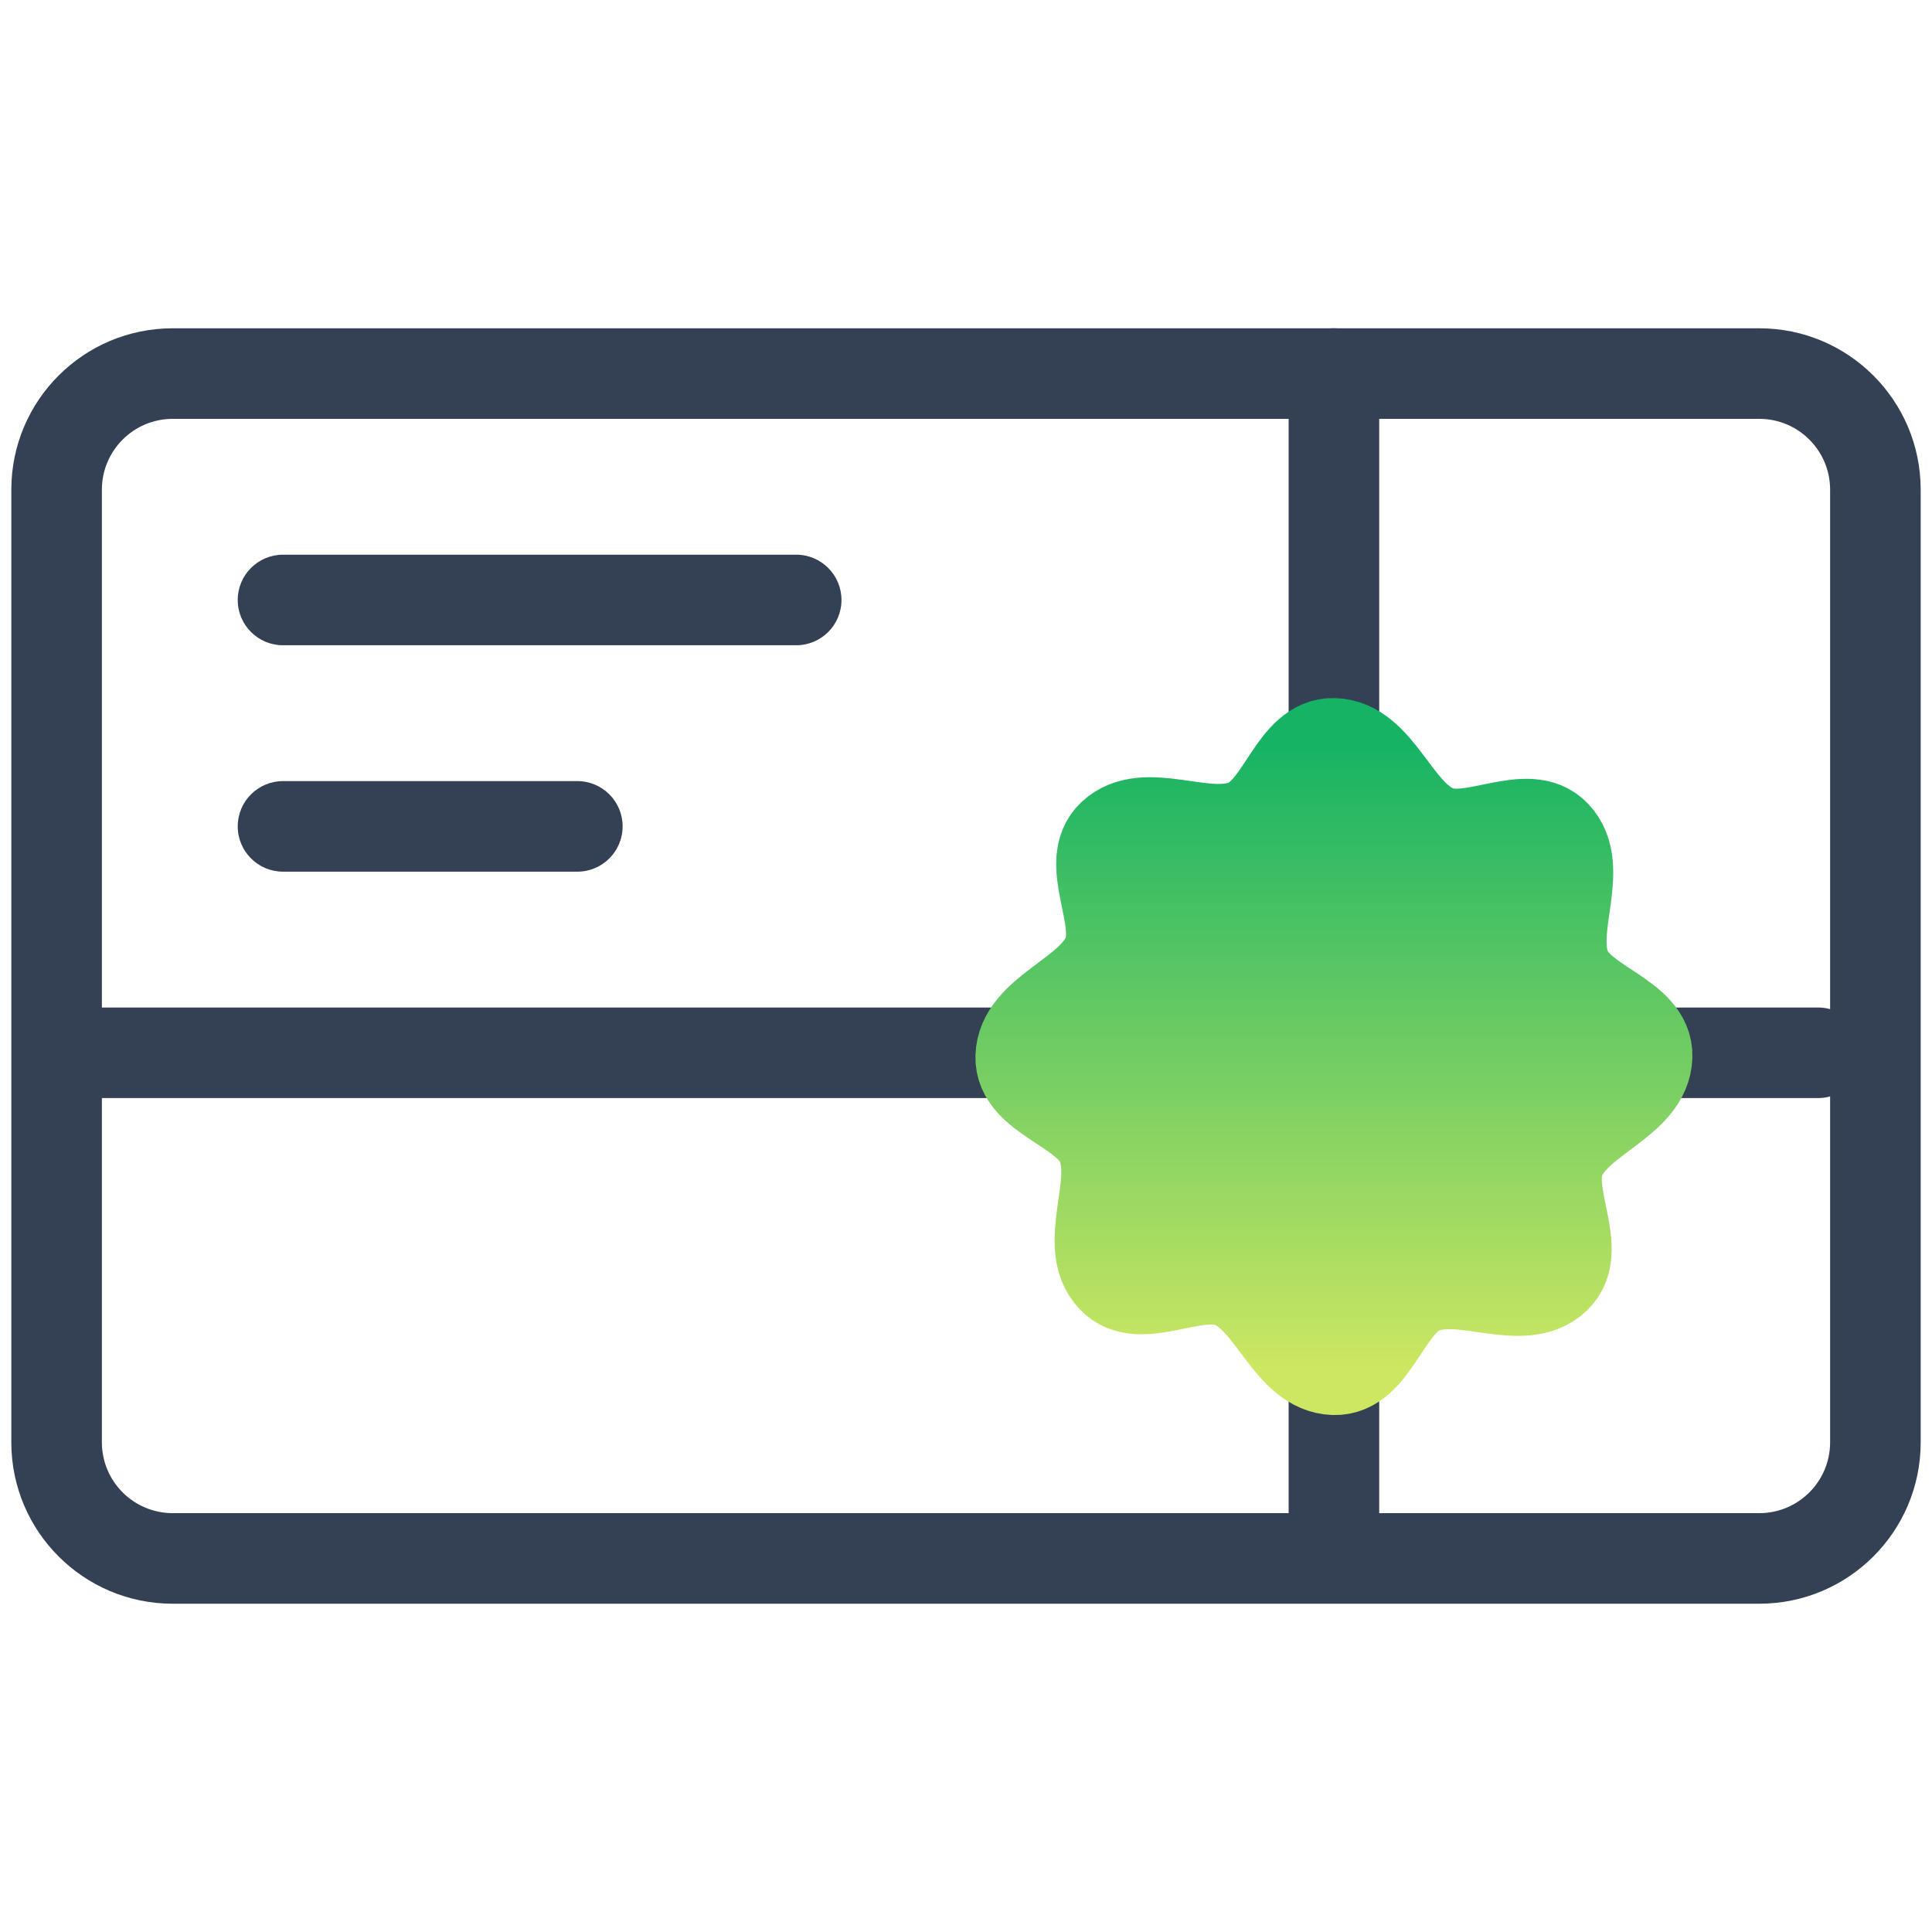
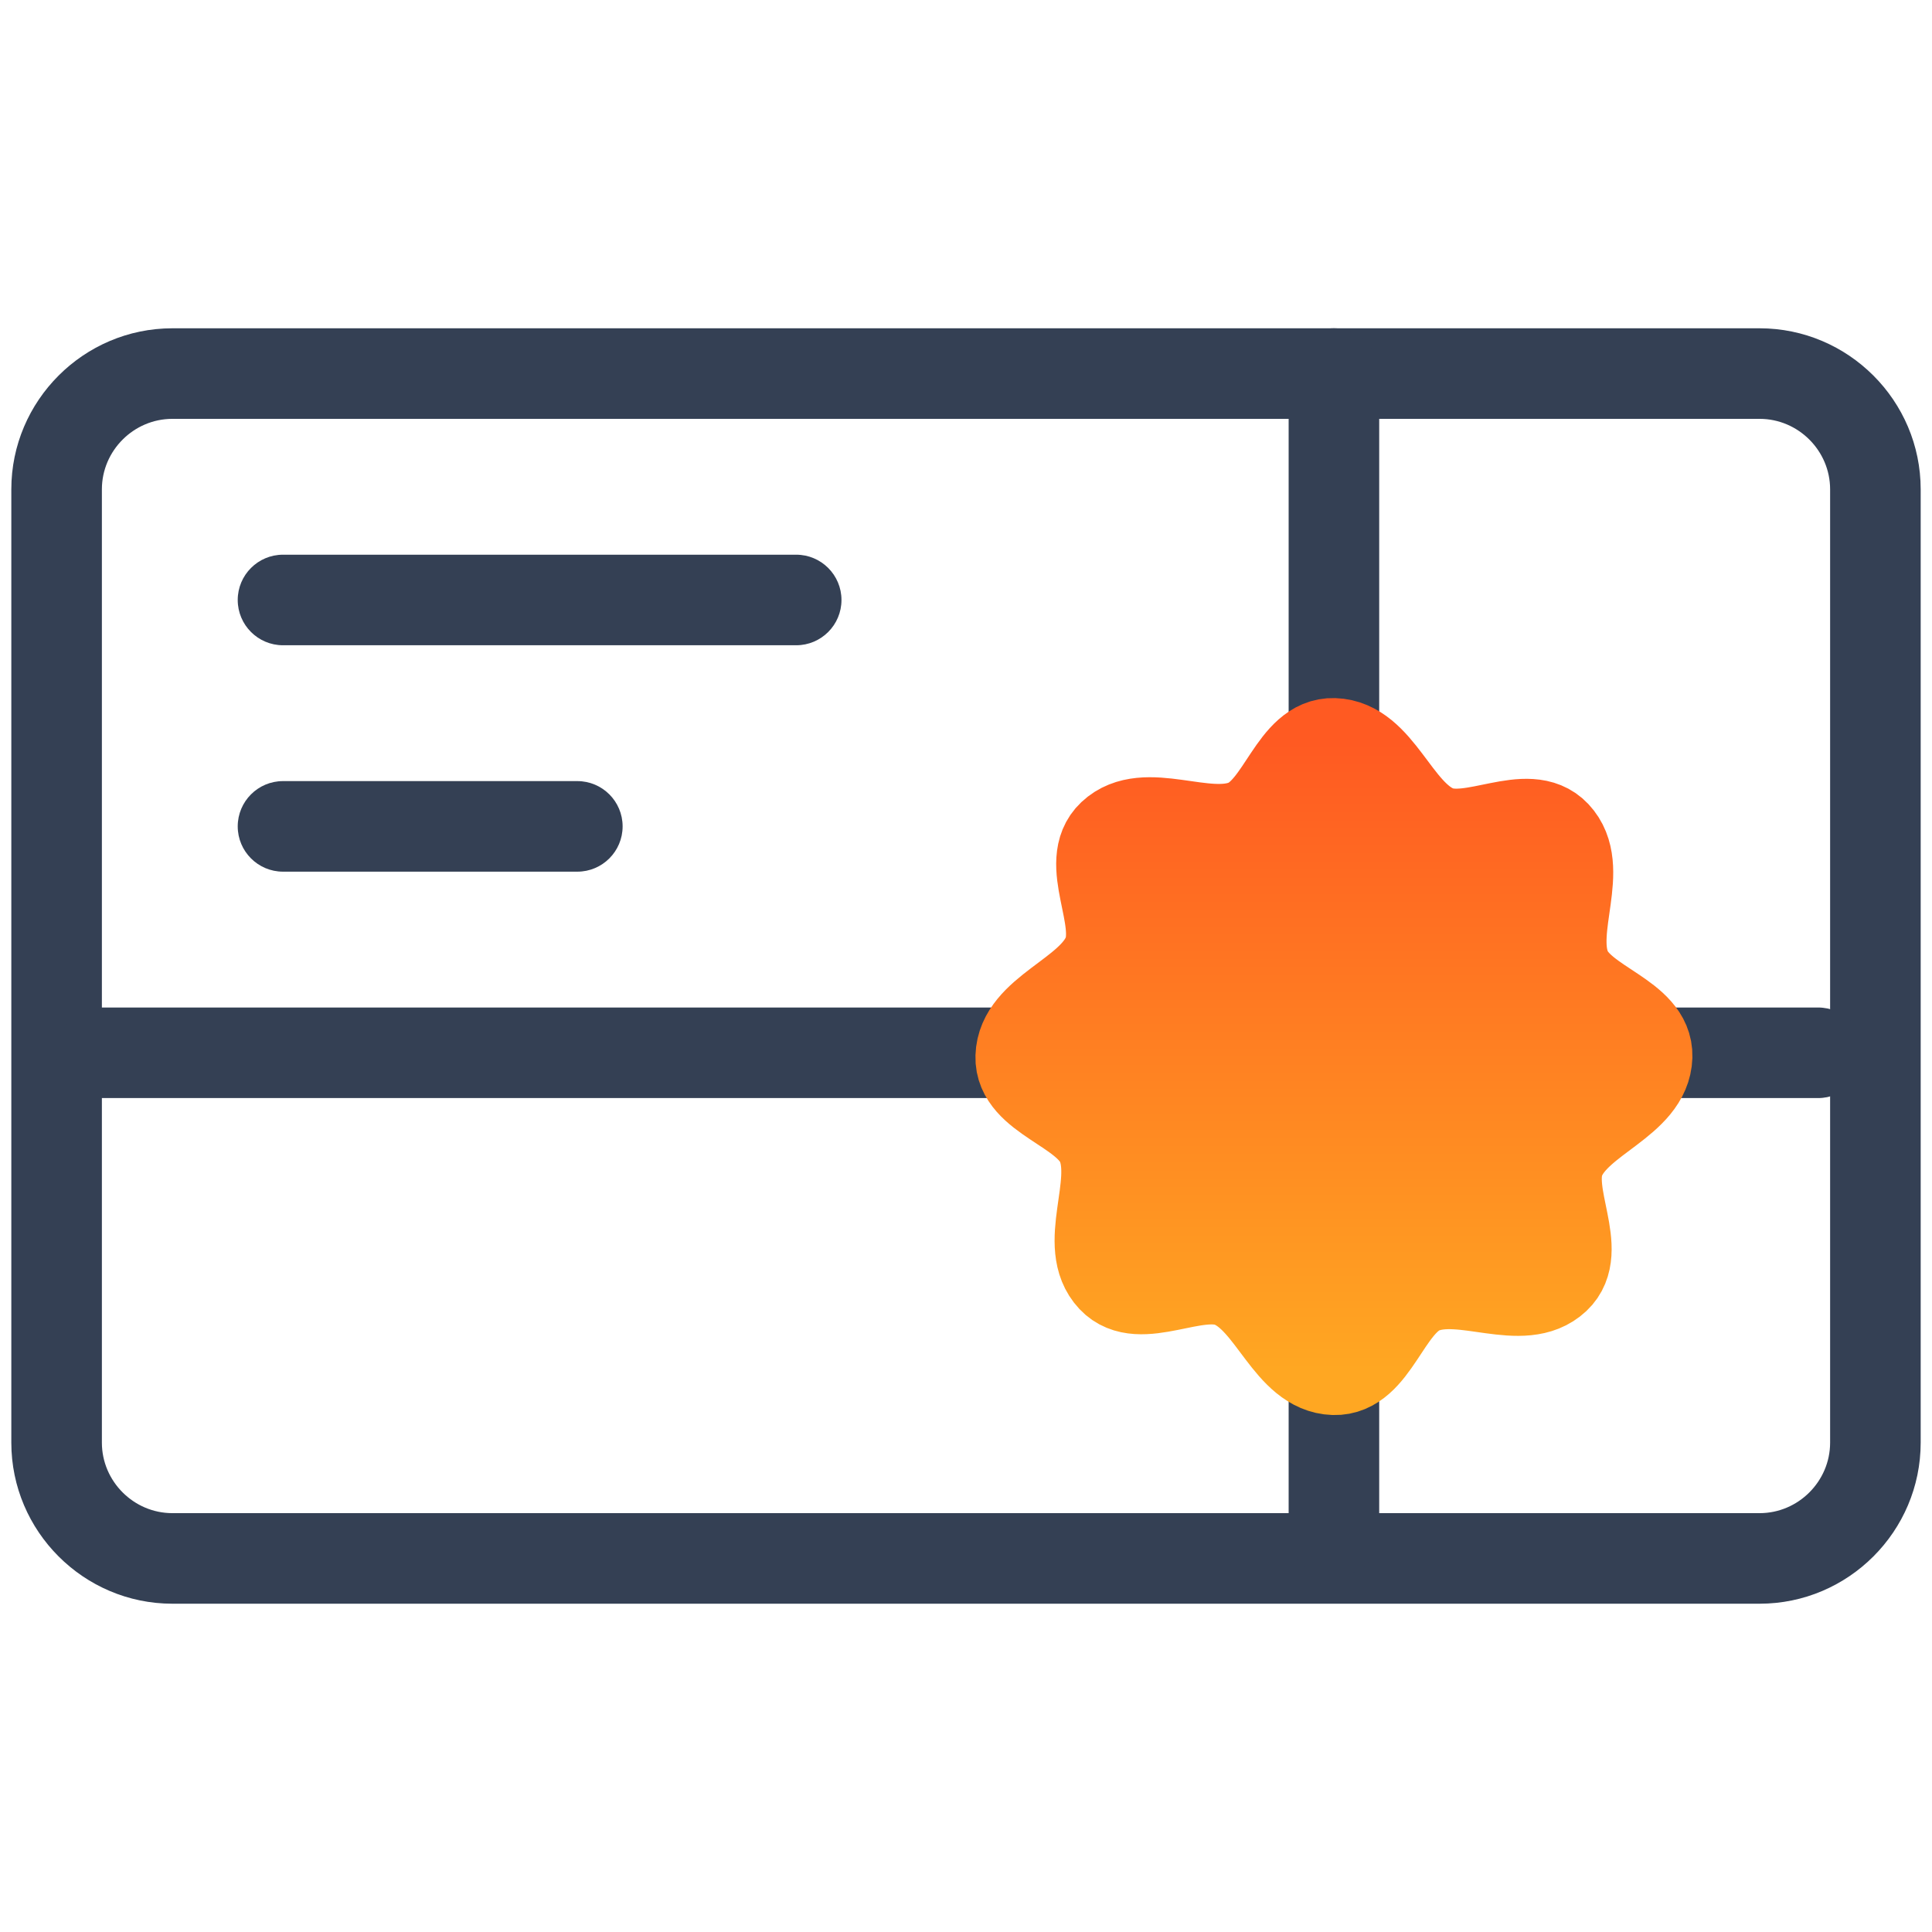
- <svg xmlns="http://www.w3.org/2000/svg" width="48" height="48" viewBox="0 0 64 64" fill="none">
-   <path fill-rule="evenodd" clip-rule="evenodd" d="M.375 47.79a5.347 5.347 0 0 0 5.335 5.335h52.58a5.347 5.347 0 0 0 5.335-5.336V16.21a5.347 5.347 0 0 0-5.336-5.335H5.711A5.347 5.347 0 0 0 .375 16.21v31.58Zm5.335 2.335a2.347 2.347 0 0 1-2.335-2.336V16.21a2.347 2.347 0 0 1 2.335-2.335h52.58a2.347 2.347 0 0 1 2.335 2.335v31.58a2.347 2.347 0 0 1-2.336 2.335H5.711Z" fill="#344054" />
-   <path fill-rule="evenodd" clip-rule="evenodd" d="M44.188 52.25a1.5 1.5 0 0 0 1.5-1.5v-5.375a1.5 1.5 0 0 0-3 0v5.375a1.5 1.5 0 0 0 1.5 1.5Zm0-26.375a1.5 1.5 0 0 0 1.5-1.5v-12a1.5 1.5 0 0 0-3 0v12a1.5 1.5 0 0 0 1.5 1.5Zm-42.313 9a1.5 1.5 0 0 0 1.5 1.5h30.25a1.5 1.5 0 0 0 0-3H3.375a1.5 1.5 0 0 0-1.5 1.5Zm51.375 0a1.5 1.5 0 0 0 1.5 1.5h5.476a1.5 1.5 0 1 0 0-3H54.75a1.5 1.5 0 0 0-1.5 1.5Zm-45.375-15a1.5 1.5 0 0 0 1.5 1.5h17a1.5 1.5 0 0 0 0-3h-17a1.5 1.5 0 0 0-1.5 1.5Zm0 7.5a1.5 1.5 0 0 0 1.5 1.5h9.75a1.5 1.5 0 0 0 0-3h-9.75a1.5 1.5 0 0 0-1.5 1.5Z" fill="#344054" />
-   <path d="M44.188 24.625c1.48.045 2.01 2.314 3.378 2.88 1.22.505 3.054-.804 3.958.158 1.014 1.078-.214 3.058.352 4.426.505 1.22 2.728 1.59 2.687 2.91-.045 1.48-2.314 2.011-2.88 3.378-.506 1.22.803 3.054-.159 3.959-1.078 1.014-3.058-.215-4.425.352-1.22.505-1.591 2.727-2.91 2.687-1.48-.046-2.012-2.315-3.379-2.88-1.22-.506-3.054.803-3.958-.16-1.014-1.077.214-3.057-.352-4.425-.505-1.22-2.728-1.59-2.687-2.91.045-1.48 2.314-2.011 2.88-3.378.506-1.22-.803-3.054.159-3.959 1.078-1.013 3.058.215 4.425-.351 1.22-.506 1.591-2.728 2.911-2.687Z" fill="url(#a)" stroke="url(#b)" stroke-width="3" stroke-miterlimit="22.926" stroke-linecap="round" stroke-linejoin="round" />
+ <svg xmlns="http://www.w3.org/2000/svg" width="64" height="64" viewBox="0 0 64 64" fill="none">
+   <path fill-rule="evenodd" clip-rule="evenodd" d="M0.375 47.789C0.375 50.727 2.773 53.125 5.71 53.125H58.289C61.227 53.125 63.625 50.727 63.625 47.789V16.21C63.625 13.273 61.227 10.875 58.289 10.875H5.71C2.773 10.875 0.375 13.273 0.375 16.21V47.789ZM5.71 50.125C4.429 50.125 3.375 49.071 3.375 47.789V16.21C3.375 14.929 4.429 13.875 5.71 13.875H58.289C59.571 13.875 60.625 14.929 60.625 16.21V47.789C60.625 49.071 59.571 50.125 58.289 50.125H5.71Z" fill="#344054" />
+   <path fill-rule="evenodd" clip-rule="evenodd" d="M44.188 52.25C45.016 52.25 45.688 51.578 45.688 50.75V45.375C45.688 44.547 45.016 43.875 44.188 43.875C43.359 43.875 42.688 44.547 42.688 45.375V50.75C42.688 51.578 43.359 52.25 44.188 52.25Z" fill="#344054" />
+   <path fill-rule="evenodd" clip-rule="evenodd" d="M44.188 25.875C45.016 25.875 45.688 25.203 45.688 24.375V12.375C45.688 11.547 45.016 10.875 44.188 10.875C43.359 10.875 42.688 11.547 42.688 12.375V24.375C42.688 25.203 43.359 25.875 44.188 25.875Z" fill="#344054" />
+   <path fill-rule="evenodd" clip-rule="evenodd" d="M1.875 34.875C1.875 35.703 2.547 36.375 3.375 36.375H33.625C34.453 36.375 35.125 35.703 35.125 34.875C35.125 34.047 34.453 33.375 33.625 33.375H3.375C2.547 33.375 1.875 34.047 1.875 34.875Z" fill="#344054" />
+   <path fill-rule="evenodd" clip-rule="evenodd" d="M53.25 34.875C53.25 35.703 53.922 36.375 54.75 36.375H60.226C61.055 36.375 61.726 35.703 61.726 34.875C61.726 34.047 61.055 33.375 60.226 33.375H54.75C53.922 33.375 53.25 34.047 53.25 34.875Z" fill="#344054" />
+   <path fill-rule="evenodd" clip-rule="evenodd" d="M7.875 19.875C7.875 20.703 8.547 21.375 9.375 21.375H26.375C27.203 21.375 27.875 20.703 27.875 19.875C27.875 19.047 27.203 18.375 26.375 18.375H9.375C8.547 18.375 7.875 19.047 7.875 19.875Z" fill="#344054" />
+   <path fill-rule="evenodd" clip-rule="evenodd" d="M7.875 27.375C7.875 28.203 8.547 28.875 9.375 28.875H19.125C19.953 28.875 20.625 28.203 20.625 27.375C20.625 26.547 19.953 25.875 19.125 25.875H9.375C8.547 25.875 7.875 26.547 7.875 27.375Z" fill="#344054" />
+   <path d="M44.188 24.625C45.667 24.67 46.198 26.939 47.565 27.505C48.785 28.01 50.619 26.701 51.524 27.663C52.537 28.741 51.309 30.721 51.875 32.089C52.381 33.309 54.603 33.68 54.563 35C54.517 36.479 52.248 37.01 51.682 38.377C51.177 39.597 52.486 41.431 51.524 42.336C50.446 43.349 48.466 42.121 47.099 42.688C45.879 43.193 45.507 45.415 44.188 45.375C42.709 45.329 42.177 43.06 40.81 42.494C39.59 41.989 37.756 43.298 36.851 42.336C35.838 41.258 37.066 39.278 36.5 37.91C35.994 36.691 33.772 36.319 33.813 35C33.858 33.521 36.127 32.989 36.693 31.622C37.198 30.402 35.889 28.568 36.851 27.663C37.929 26.65 39.909 27.878 41.277 27.312C42.497 26.806 42.868 24.584 44.188 24.625Z" fill="url(#paint0_linear_4347_21395)" stroke="url(#paint1_linear_4347_21395)" stroke-width="3" stroke-miterlimit="22.926" stroke-linecap="round" stroke-linejoin="round" />
  <defs>
-     <linearGradient id="a" x1="44.188" y1="24.624" x2="44.188" y2="45.375" gradientUnits="userSpaceOnUse">
-       <stop stop-color="#16B364" />
-       <stop offset="1" stop-color="#CDE762" />
+     <linearGradient id="paint0_linear_4347_21395" x1="44.188" y1="24.624" x2="44.188" y2="45.375" gradientUnits="userSpaceOnUse">
+       <stop stop-color="#FF5A22" />
+       <stop offset="1" stop-color="#FFA722" />
    </linearGradient>
-     <linearGradient id="b" x1="44.188" y1="24.624" x2="44.188" y2="45.375" gradientUnits="userSpaceOnUse">
-       <stop stop-color="#16B364" />
-       <stop offset="1" stop-color="#CDE762" />
+     <linearGradient id="paint1_linear_4347_21395" x1="44.188" y1="24.624" x2="44.188" y2="45.375" gradientUnits="userSpaceOnUse">
+       <stop stop-color="#FF5A22" />
+       <stop offset="1" stop-color="#FFA722" />
    </linearGradient>
  </defs>
</svg>
